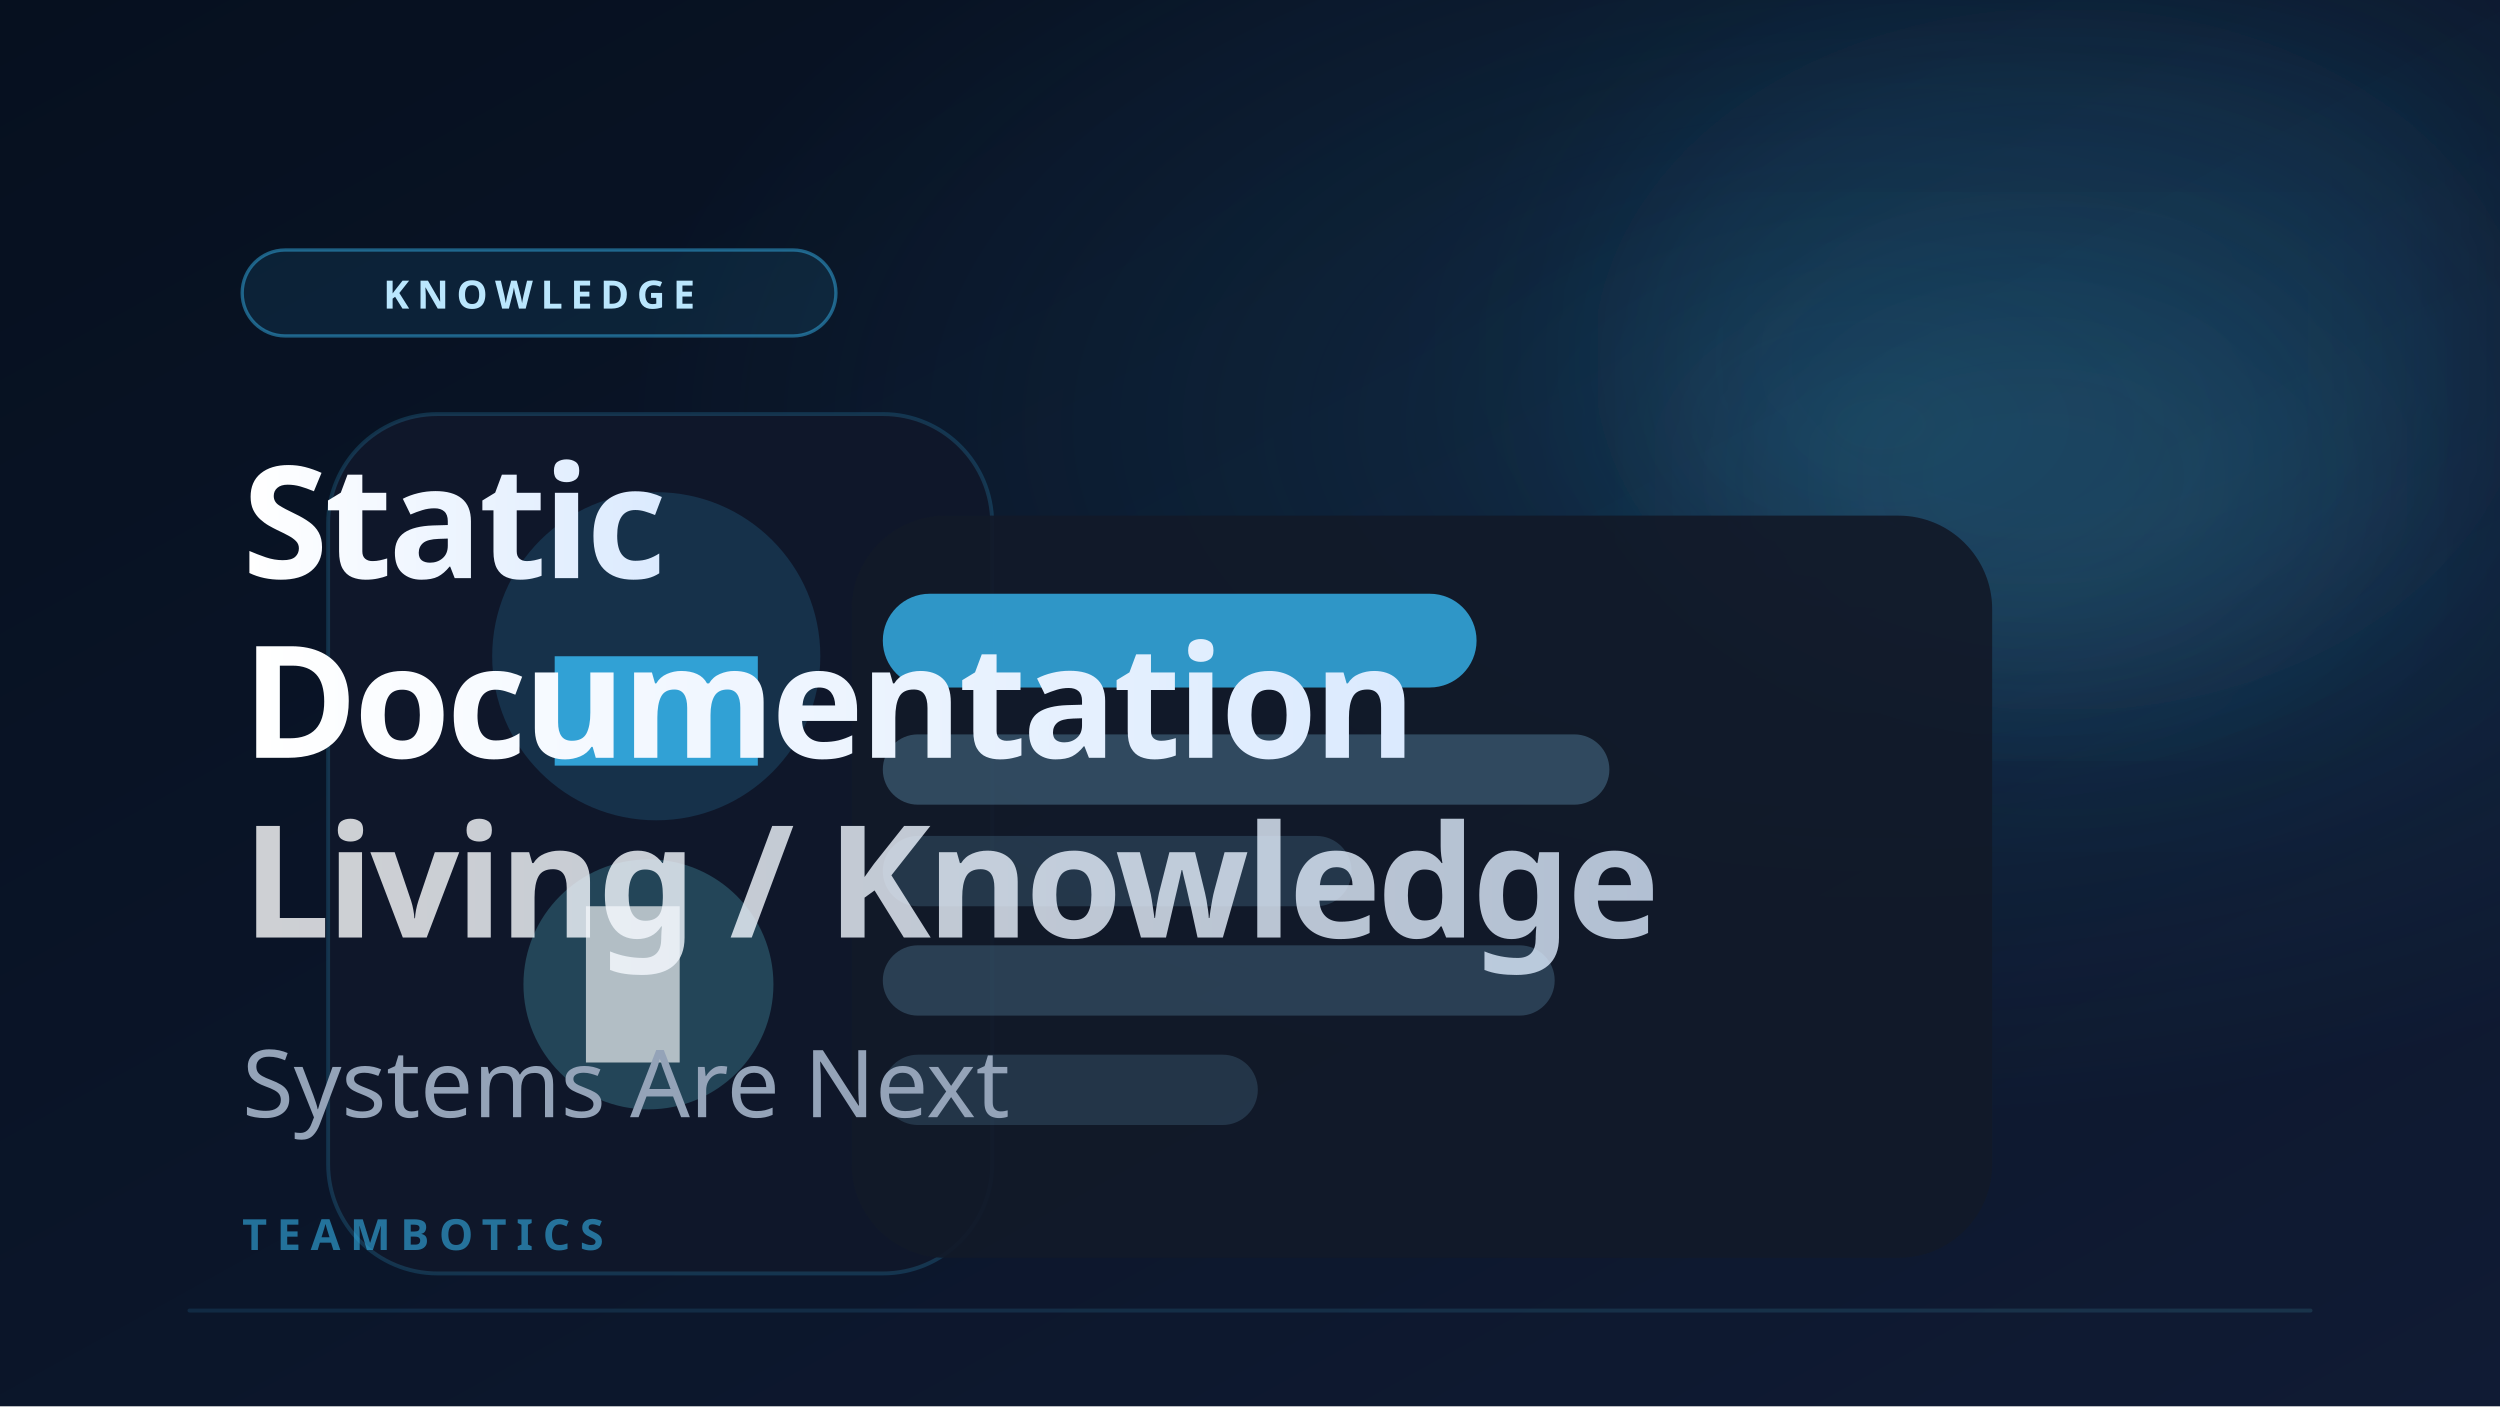
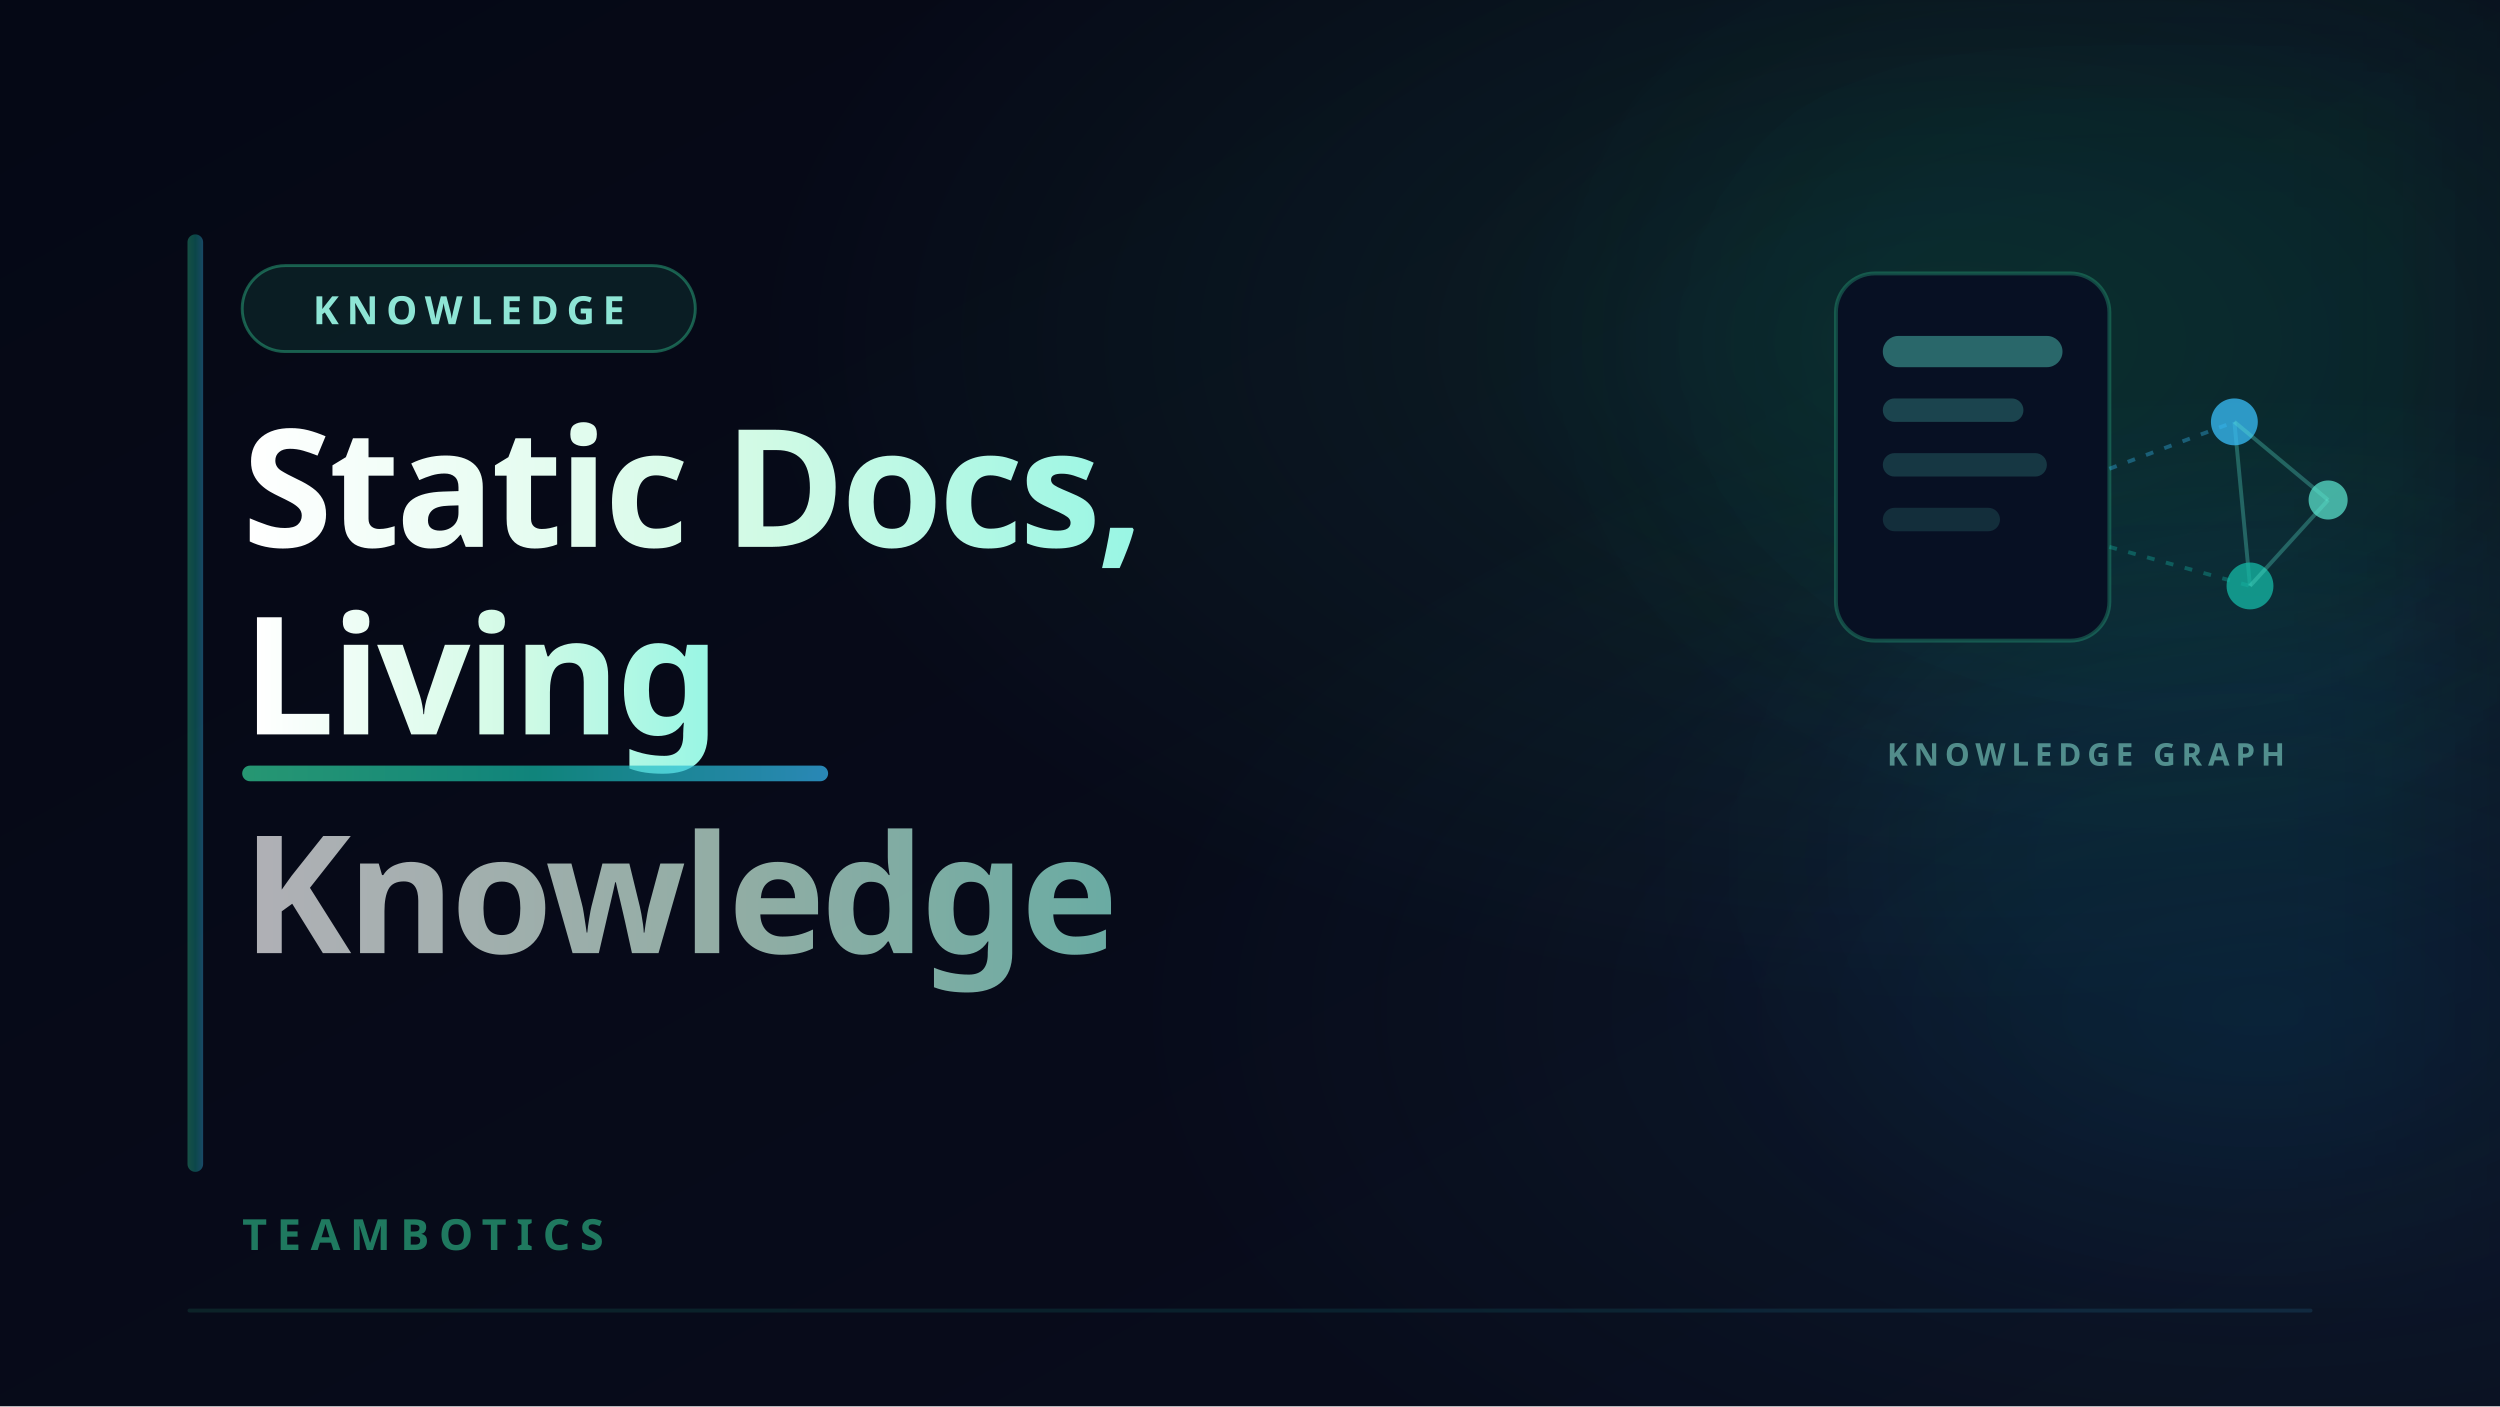
<svg xmlns="http://www.w3.org/2000/svg" viewBox="0 0 640 360" width="640" height="360" role="img" aria-label="Static Documentation Is Breaking. Living Knowledge Systems Are Next.">
  <defs>
    <linearGradient id="bg" x1="0" y1="0" x2="1" y2="1">
-       <stop offset="0%" stop-color="#06101f" />
-       <stop offset="100%" stop-color="#101b34" />
+       <stop offset="0%" stop-color="#050815" />
+       <stop offset="100%" stop-color="#090d1d" />
    </linearGradient>
-     <linearGradient id="accent" x1="0" y1="0" x2="1" y2="0">
-       <stop offset="0%" stop-color="#38bdf8" />
-       <stop offset="100%" stop-color="#67e8f9" />
+     <linearGradient id="knowledgeBlend" x1="0" y1="0" x2="1" y2="0">
+       <stop offset="0%" stop-color="#34d399" />
+       <stop offset="50%" stop-color="#14b8a6" />
+       <stop offset="100%" stop-color="#38bdf8" />
    </linearGradient>
    <linearGradient id="titleGrad" x1="0" y1="0" x2="1" y2="0">
      <stop offset="0%" stop-color="#ffffff" />
-       <stop offset="100%" stop-color="#dbeafe" />
+       <stop offset="58%" stop-color="#d1fae5" />
+       <stop offset="100%" stop-color="#99f6e4" />
    </linearGradient>
-     <radialGradient id="glow" cx="75%" cy="30%" r="50%">
-       <stop offset="0%" stop-color="#38bdf8" stop-opacity="0.14" />
+     <radialGradient id="glow1" cx="78%" cy="24%" r="48%">
+       <stop offset="0%" stop-color="#34d399" stop-opacity="0.12" />
+       <stop offset="100%" stop-color="#34d399" stop-opacity="0" />
+     </radialGradient>
+     <radialGradient id="glow2" cx="90%" cy="72%" r="45%">
+       <stop offset="0%" stop-color="#38bdf8" stop-opacity="0.08" />
      <stop offset="100%" stop-color="#38bdf8" stop-opacity="0" />
    </radialGradient>
    <filter id="blur" x="-20%" y="-20%" width="140%" height="140%">
-       <feGaussianBlur stdDeviation="26" />
+       <feGaussianBlur stdDeviation="30" />
    </filter>
    <clipPath id="clip">
      <rect width="640" height="360" />
    </clipPath>
  </defs>
  <rect width="640" height="360" fill="url(#bg)" />
-   <rect width="640" height="360" fill="url(#glow)" />
-   <ellipse cx="528" cy="92" rx="120" ry="90" fill="#38bdf8" fill-opacity="0.10" filter="url(#blur)" clip-path="url(#clip)" />
-   <ellipse cx="520" cy="122" rx="76" ry="52" fill="#67e8f9" fill-opacity="0.08" filter="url(#blur)" clip-path="url(#clip)" />
-   <rect x="62" y="64" width="152" height="22" rx="11" fill="#38bdf8" fill-opacity="0.10" stroke="#38bdf8" stroke-width="0.85" stroke-opacity="0.45" />
-   <text x="138" y="79" text-anchor="middle" font-family="ui-sans-serif,system-ui,sans-serif" font-size="10" font-weight="600" letter-spacing="2" fill="#bae6fd">KNOWLEDGE</text>
-   <rect x="84" y="106" width="170" height="220" rx="28" fill="#0f172a" stroke="#38bdf8" stroke-width="1" stroke-opacity="0.18" />
-   <rect x="218" y="132" width="292" height="190" rx="24" fill="#111928" opacity="0.92" />
-   <rect x="226" y="152" width="152" height="24" rx="12" fill="#38bdf8" opacity="0.76" />
-   <rect x="226" y="188" width="186" height="18" rx="9" fill="#8dd8ff" opacity="0.25" />
-   <rect x="226" y="214" width="120" height="18" rx="9" fill="#8dd8ff" opacity="0.16" />
-   <rect x="226" y="242" width="172" height="18" rx="9" fill="#8dd8ff" opacity="0.2" />
-   <rect x="226" y="270" width="96" height="18" rx="9" fill="#8dd8ff" opacity="0.15" />
-   <circle cx="168" cy="168" r="42" fill="#38bdf8" opacity="0.16" />
-   <path d="M142 168 h52 v28 h-52 Z" fill="#38bdf8" opacity="0.8" />
-   <circle cx="166" cy="252" r="32" fill="#67e8f9" opacity="0.22" />
-   <path d="M150 232 l24 0 l0 40 l-24 0 Z" fill="#ffffff" opacity="0.65" />
-   <text x="62" y="148" font-family="ui-sans-serif,system-ui,sans-serif" font-size="40" font-weight="800" fill="url(#titleGrad)" letter-spacing="-1">Static</text>
-   <text x="62" y="194" font-family="ui-sans-serif,system-ui,sans-serif" font-size="40" font-weight="800" fill="url(#titleGrad)" letter-spacing="-1">Documentation</text>
-   <text x="62" y="240" font-family="ui-sans-serif,system-ui,sans-serif" font-size="40" font-weight="800" fill="url(#titleGrad)" letter-spacing="-1" fill-opacity="0.8">Living / Knowledge</text>
-   <text x="62" y="286" font-family="ui-sans-serif,system-ui,sans-serif" font-size="24" font-weight="500" fill="#94a3b8" letter-spacing="0">Systems Are Next</text>
-   <text x="62" y="320" font-family="ui-sans-serif,system-ui,sans-serif" font-size="11" font-weight="600" letter-spacing="2.5" fill="#38bdf8" fill-opacity="0.55">TEAMBOTICS</text>
-   <rect x="48" y="335" width="544" height="1" rx="0.5" fill="url(#accent)" fill-opacity="0.12" />
+   <rect width="640" height="360" fill="url(#glow1)" />
+   <rect width="640" height="360" fill="url(#glow2)" />
+   <ellipse cx="556" cy="88" rx="132" ry="96" fill="#34d399" fill-opacity="0.07" filter="url(#blur)" clip-path="url(#clip)" />
+   <ellipse cx="578" cy="220" rx="112" ry="82" fill="#38bdf8" fill-opacity="0.06" filter="url(#blur)" clip-path="url(#clip)" />
+   <rect x="470" y="70" width="70" height="94" rx="10" fill="#071023" stroke="#34d399" stroke-width="1" stroke-opacity="0.28" />
+   <rect x="482" y="86" width="46" height="8" rx="4" fill="#5eead4" fill-opacity="0.4" />
+   <rect x="482" y="102" width="36" height="6" rx="3" fill="#5eead4" fill-opacity="0.24" />
+   <rect x="482" y="116" width="42" height="6" rx="3" fill="#5eead4" fill-opacity="0.18" />
+   <rect x="482" y="130" width="30" height="6" rx="3" fill="#5eead4" fill-opacity="0.14" />
+   <line x1="540" y1="120" x2="572" y2="108" stroke="#38bdf8" stroke-width="1" stroke-opacity="0.35" stroke-dasharray="2,3" />
+   <line x1="540" y1="140" x2="576" y2="150" stroke="#14b8a6" stroke-width="1" stroke-opacity="0.35" stroke-dasharray="2,3" />
+   <line x1="572" y1="108" x2="576" y2="150" stroke="#5eead4" stroke-width="1" stroke-opacity="0.3" />
+   <circle cx="572" cy="108" r="6" fill="#38bdf8" fill-opacity="0.75" />
+   <circle cx="576" cy="150" r="6" fill="#14b8a6" fill-opacity="0.75" />
+   <circle cx="596" cy="128" r="5" fill="#5eead4" fill-opacity="0.7" />
+   <line x1="572" y1="108" x2="596" y2="128" stroke="#5eead4" stroke-width="1" stroke-opacity="0.3" />
+   <line x1="576" y1="150" x2="596" y2="128" stroke="#5eead4" stroke-width="1" stroke-opacity="0.3" />
+   <text x="534" y="196" text-anchor="middle" font-family="ui-sans-serif,system-ui,sans-serif" font-size="8" font-weight="600" letter-spacing="1.5" fill="#99f6e4" fill-opacity="0.5">KNOWLEDGE GRAPH</text>
+   <rect x="48" y="60" width="4" height="240" rx="2" fill="url(#knowledgeBlend)" fill-opacity="0.35" />
+   <rect x="62" y="68" width="116" height="22" rx="11" fill="#34d399" fill-opacity="0.10" stroke="#34d399" stroke-width="0.75" stroke-opacity="0.40" />
+   <text x="120" y="83" text-anchor="middle" font-family="ui-sans-serif,system-ui,sans-serif" font-size="10" font-weight="600" letter-spacing="2" fill="#99f6e4" fill-opacity="0.92">KNOWLEDGE</text>
+   <text x="62" y="140" font-family="ui-sans-serif,system-ui,sans-serif" font-size="42" font-weight="800" fill="url(#titleGrad)" letter-spacing="-1">Static Docs,</text>
+   <text x="62" y="188" font-family="ui-sans-serif,system-ui,sans-serif" font-size="42" font-weight="800" fill="url(#titleGrad)" letter-spacing="-1">Living</text>
+   <rect x="62" y="196" width="150" height="4" rx="2" fill="url(#knowledgeBlend)" fill-opacity="0.70" />
+   <text x="62" y="244" font-family="ui-sans-serif,system-ui,sans-serif" font-size="42" font-weight="800" fill="url(#titleGrad)" letter-spacing="-1" fill-opacity="0.68">Knowledge</text>
+   <text x="62" y="320" font-family="ui-sans-serif,system-ui,sans-serif" font-size="11" font-weight="600" letter-spacing="2.5" fill="#34d399" fill-opacity="0.55">TEAMBOTICS</text>
+   <rect x="48" y="335" width="544" height="1" rx="0.5" fill="url(#knowledgeBlend)" fill-opacity="0.12" />
</svg>
